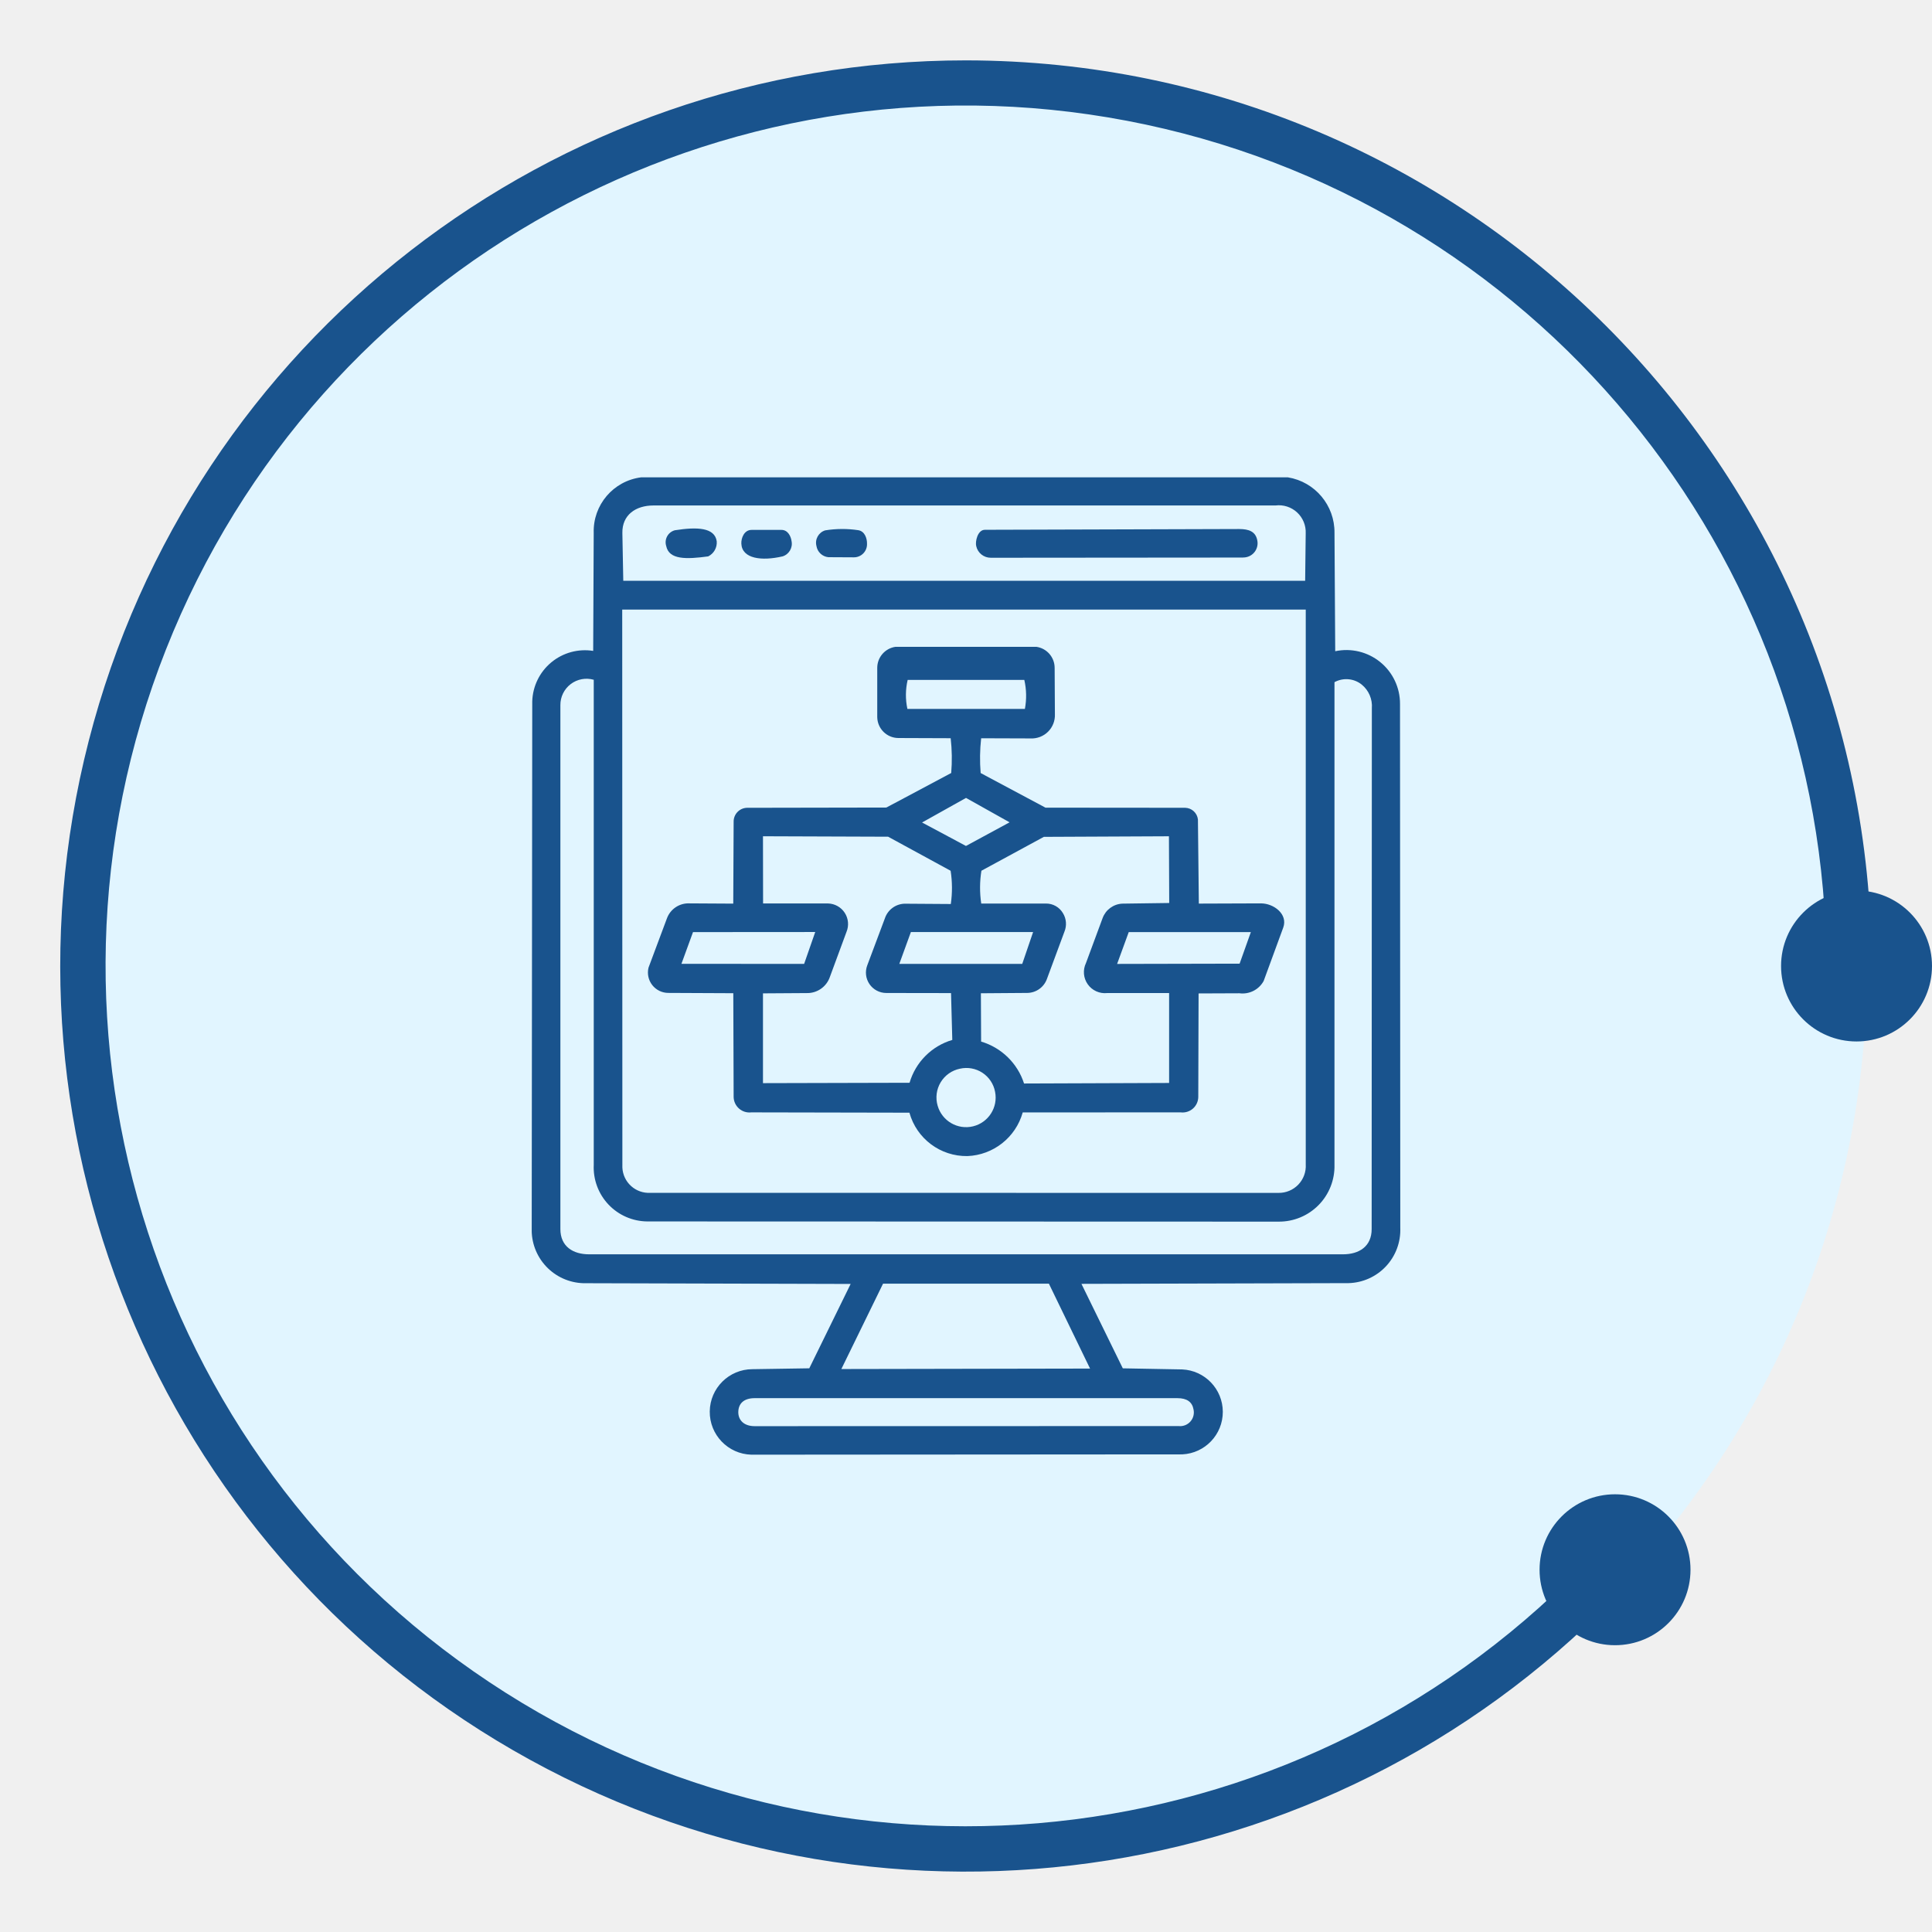
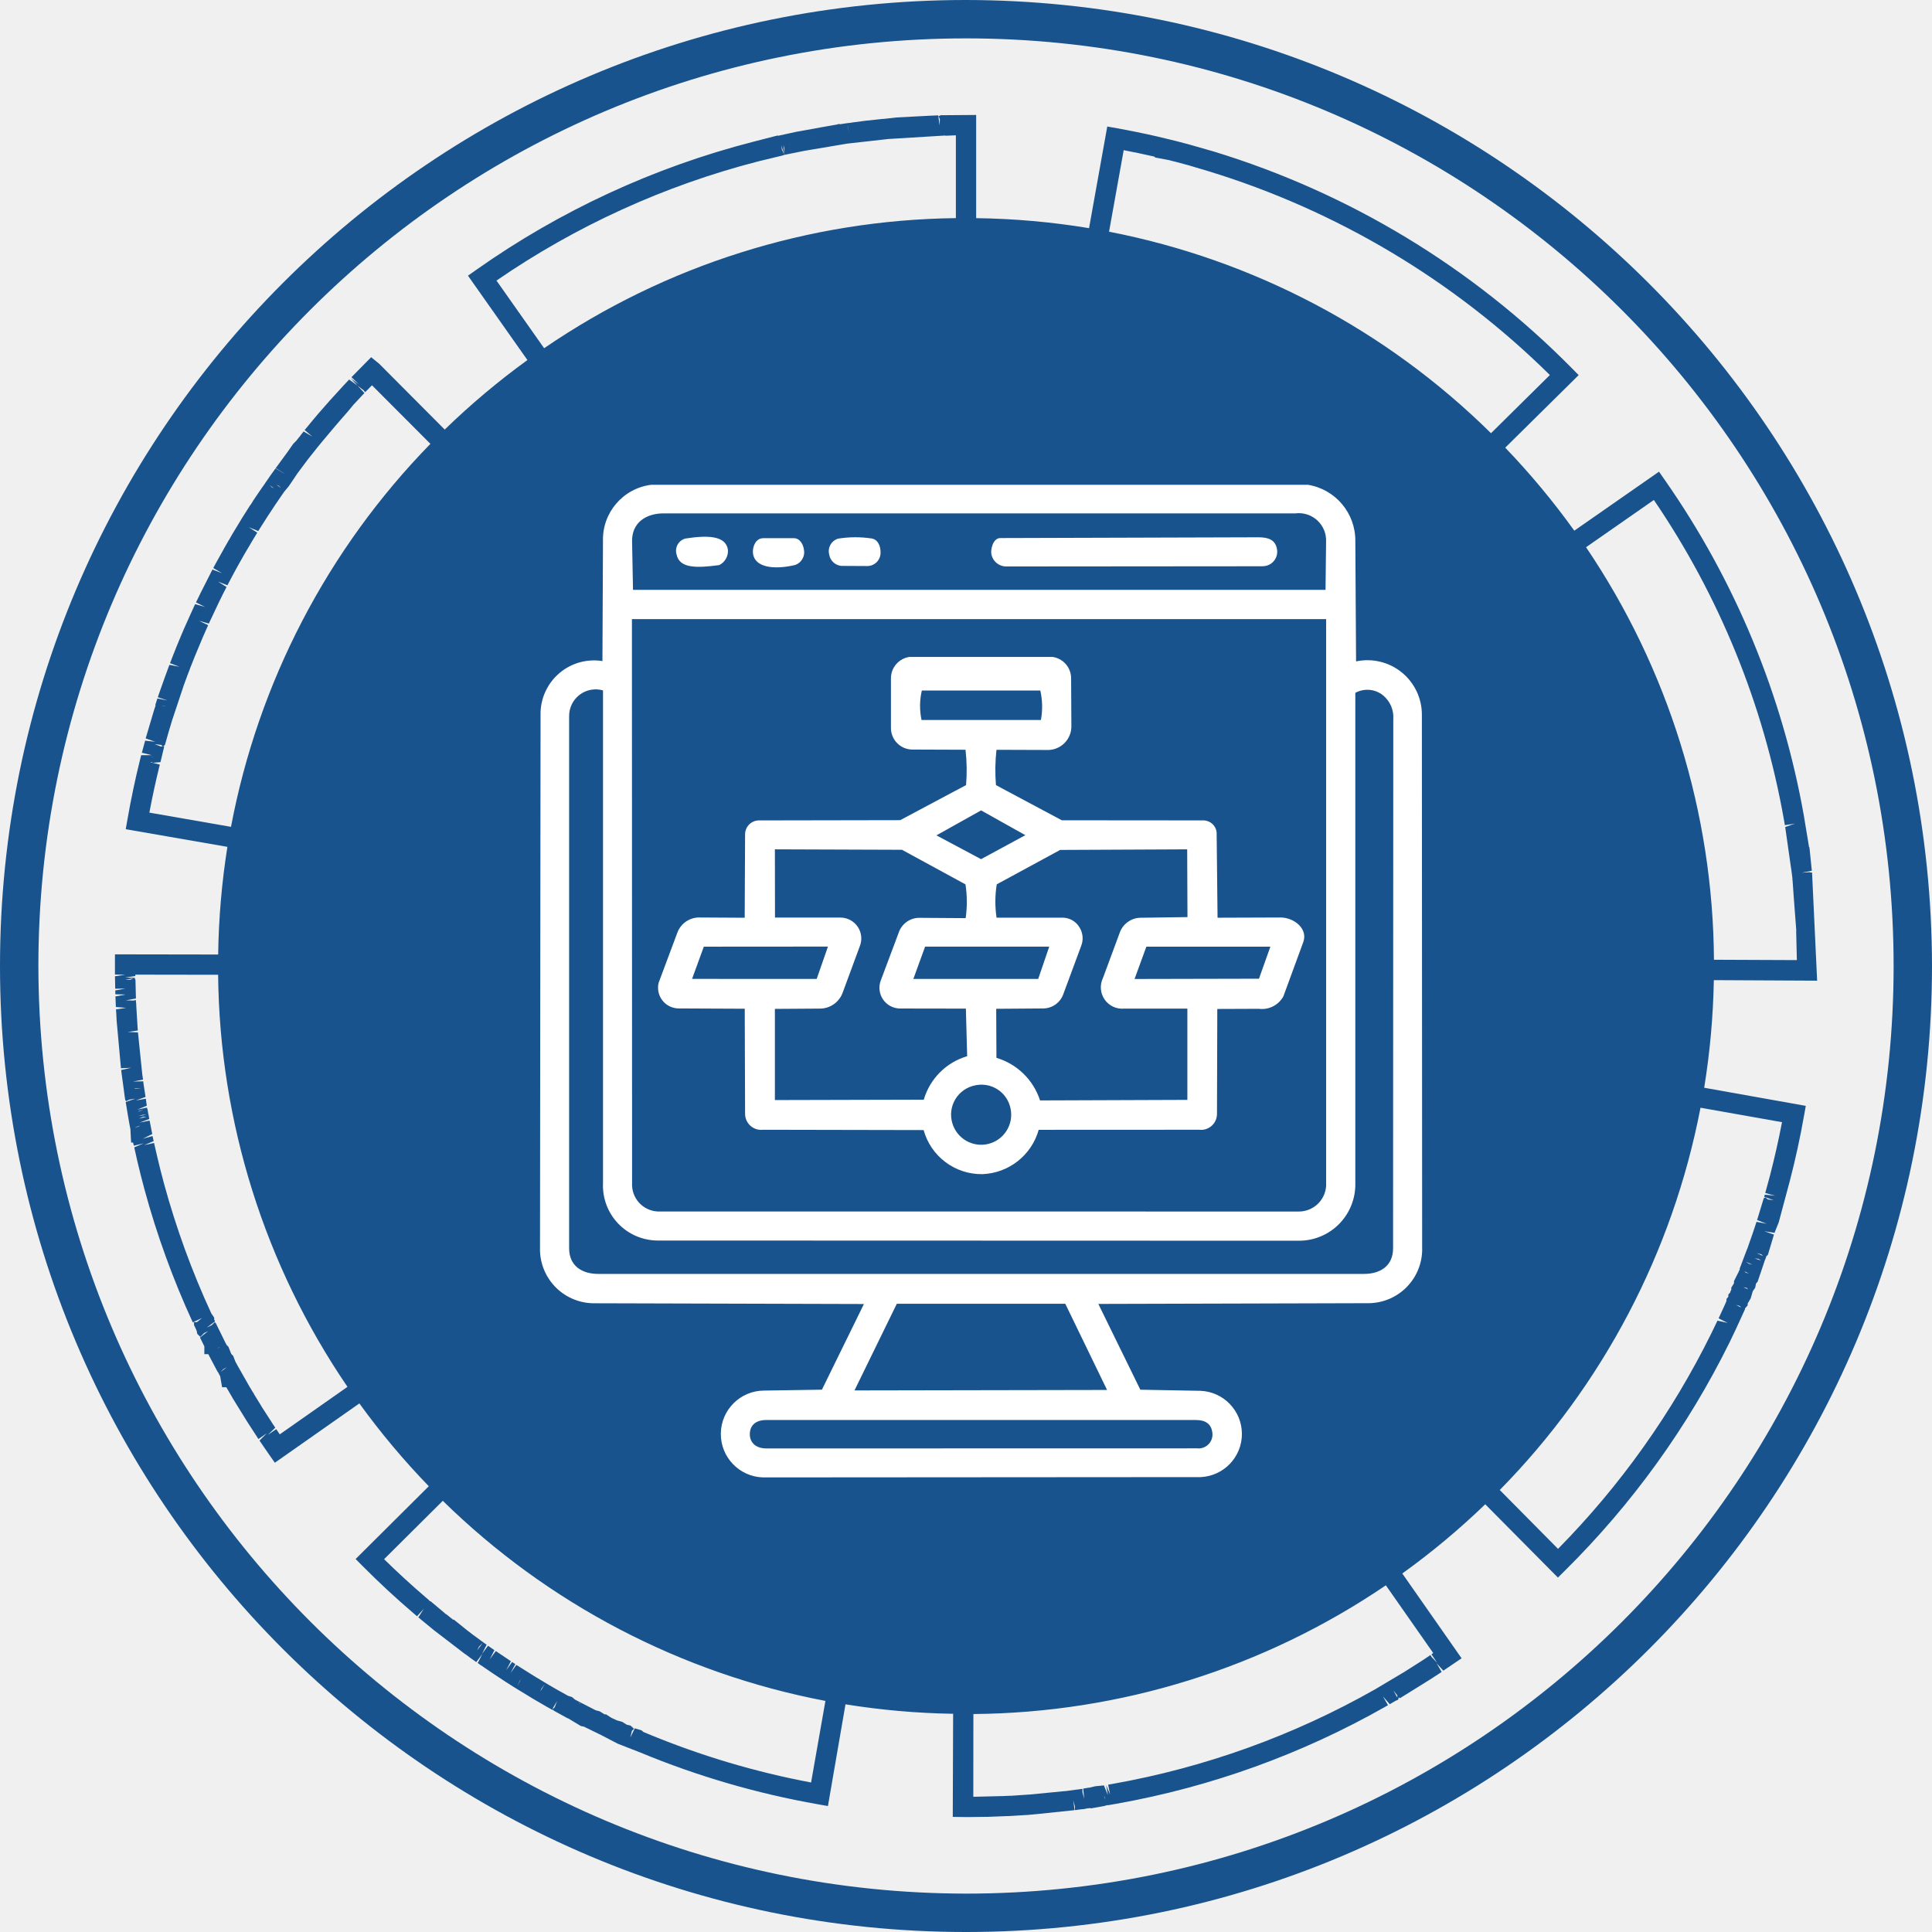
- <svg xmlns="http://www.w3.org/2000/svg" width="130" height="130" viewBox="0 0 130 130">
+ <svg xmlns="http://www.w3.org/2000/svg" width="128" height="128" viewBox="0 0 128 128">
  <defs>
    <clipPath id="clip-path">
-       <rect id="Rectángulo_456267" data-name="Rectángulo 456267" width="130" height="130" fill="none" />
+       <path id="Trazado_1031300" data-name="Trazado 1031300" d="M2.543,64A61.457,61.457,0,1,1,64,125.457,61.527,61.527,0,0,1,2.543,64M64,0a64,64,0,1,0,64,64A64.071,64.071,0,0,0,64,0Z" fill="#19538d" />
    </clipPath>
    <clipPath id="clip-path-2">
-       <rect id="Rectángulo_464486" data-name="Rectángulo 464486" width="58.445" height="65.763" fill="#19538d" />
+       <path id="Trazado_1031301" data-name="Trazado 1031301" d="M32.933,102.037h-.007Z" transform="translate(-32.926 -102.034)" fill="#19538d" />
+     </clipPath>
+     <clipPath id="clip-path-3">
+       <path id="Trazado_1031302" data-name="Trazado 1031302" d="M13.892,29.232v.035L14,29.128Z" transform="translate(-13.892 -29.128)" fill="#19538d" />
+     </clipPath>
+     <clipPath id="clip-path-4">
+       <path id="Trazado_1031303" data-name="Trazado 1031303" d="M5.943,60.755,5.938,60.7h0a.174.174,0,0,0,.005.055" transform="translate(-5.937 -60.7)" fill="#19538d" />
+     </clipPath>
+     <clipPath id="clip-path-5">
+       <path id="Trazado_1031304" data-name="Trazado 1031304" d="M107.924,54.341h0v0Z" transform="translate(-107.924 -54.311)" fill="#19538d" />
+     </clipPath>
+     <clipPath id="clip-path-6">
+       <path id="Trazado_1031305" data-name="Trazado 1031305" d="M9,42.927H9l.013-.046Z" transform="translate(-9.002 -42.882)" fill="#19538d" />
+     </clipPath>
+     <clipPath id="clip-path-7">
+       <path id="Trazado_1031306" data-name="Trazado 1031306" d="M70.389,8.864l-.034-.013h-.007c.013,0,.026.011.041.014" transform="translate(-70.348 -8.85)" fill="#19538d" />
+     </clipPath>
+     <clipPath id="clip-path-8">
+       <path id="Trazado_1031307" data-name="Trazado 1031307" d="M17.484,26.319h0v0Z" transform="translate(-17.484 -26.318)" fill="#19538d" />
+     </clipPath>
+     <clipPath id="clip-path-9">
+       <path id="Trazado_1031308" data-name="Trazado 1031308" d="M14.715,28.076a.67.67,0,0,0-.076.105l.045-.056.033-.049Z" transform="translate(-14.639 -28.076)" fill="#19538d" />
+     </clipPath>
+     <clipPath id="clip-path-10">
+       <path id="Trazado_1031309" data-name="Trazado 1031309" d="M13.917,88.659l-.009-.015ZM77.033,9.166,77.01,9.16l.023.007m-5.679,108.1-.021-.114.1.275Zm-32.727-5.316.044.021-.007.015Zm-1.132-.555-.017-.01.024.012Zm-.574-.2.013-.013-.006.017Zm-.387-.185.008-.009.1.045-.006.011Zm-1.7.31.259-.437-.161.414-.139.139Zm1.392-.456,0,0,.008,0,0,0Zm54.519-.241-.249-.446.264.33v.131Zm-56.687-.569.214-.286-.29.479Zm-1.449-.5.066-.1-.178.385-.008.009Zm59.914-.725,0-.01.049.073Zm-62.6-1.558.243-.242-.373.5Zm32.75,4.471A49.316,49.316,0,0,0,90,103.215l3.139,4.487-.117.083.374.561-.366-.382-.071-.13-.034.022,0,0-.523.349v0l-1.26.8-.006,0-1.818,1.084A54.557,54.557,0,0,1,71.9,116.371l-.3.052.132.662-.265-.639.114.664-.259-.639-.568.056-.4.095-.051,0-.356.063.07.67-.118-.424V116.7l-.065.006v0l-.3.046v-.005l-.737.1a.726.726,0,0,0-.093.005l-2.329.227c-.033,0-.061.008-.039,0l-1.226.083.118.661-.119-.667-.5.023-.041,0-1.9.047Zm-36.03-7.516-.238-.2c-.948-.812-1.879-1.665-2.774-2.543l3.889-3.868a49.436,49.436,0,0,0,25.35,13.258l-.95,5.405a54.729,54.729,0,0,1-10.819-3.226l-.3-.127-.106-.1-.455-.136-.291.608.1-.439.14-.14-.089-.076,0-.012-.149-.126-.239-.052-.3-.191-.343-.095v0l-.066-.03h0l-.33-.152-.334-.22h-.1l-.321-.2-.265-.071h0l-.989-.507v0l-.383-.2h0l-.2-.168-.259-.083h0l-.61-.34-.062-.033h0l-.621-.359h0l-.2-.12,0,0-.084-.051-.013-.009h0l-.546-.327a1.078,1.078,0,0,0-.127-.078l-1.139-.714,0,0-.031-.012-.381.542.318-.6-.212-.138-.394.547.313-.6-1-.674-.4.543.307-.6-.315-.222-.017-.01-.09-.063-.4.541.307-.608-.228-.161,0,0-.636-.47,0,.006-.311-.241h0l-.008-.006a.629.629,0,0,0-.082-.061l-.9-.725h-.07l0-.009-.362-.292h0l-.1-.076-.007.009-.093-.084,0,0-.925-.778h-.085ZM15.524,91.42l-.011-.025h0a.261.261,0,0,1,.013.031ZM13,88.878l.207-.113-.35.274h-.023Zm-.287-1.445h.02l-.169.113Zm100.765-2.651-.291-.146.251.07.1.1Zm.207-1.314.221.039.095.1Zm.162-.964-.087-.087.3.137Zm.222-.584-.222-.148.435.2Zm.367-.362.247.025.17.114Zm.128-.352.314.081.109.11Zm.981-.766,0,0c-.008.02-.017.04-.026.061Zm-.236-1.424.024,0h-.014ZM7.326,72.8l.15-.03-.331.129H7.128Zm.342-.63H7.9l-.518.129Zm-.028-.129H7.89l-.534.087Zm.042-.358-.235.117-.146.029ZM97.547,96.9a49.44,49.44,0,0,0,13.3-25.327l5.4.958c-.227,1.193-.5,2.385-.8,3.55l-.311,1.14.65.183-.681-.07-.04.139.635.234-.391-.058-.169-.139-.028.04-.051-.025-.03.083h-.006l-.429,1.407.628.245-.667-.126-.16.484,0,0-.1.3h0l-.211.6h0l-.147.424-.008,0-.5,1.323.031.013-.074.115H113.4l0,0-.335.669v.143l-.179.288v.141l-.064.127v.05l-.01,0-.123.147V84.1l-.12.14v.137l-.132.3h0l-.392.852.6.3-.674-.149-.406.841A55.008,55.008,0,0,1,101.407,100.8ZM7.187,70.277h.367l-.494.04Zm-.71-7.189L7.014,63l-.184.093Zm0-.138.672-.1v-.093l5.486.009a49.324,49.324,0,0,0,8.57,27.3l-4.486,3.148-.233-.345-.558.377.494-.473-.175-.263-.074-.111v-.006l-.626-.967,0,0-.075-.128.006.008-.467-.757v-.018l-.11-.167h0l-.134-.231a.151.151,0,0,0-.02-.031l0,.006-.827-1.454.006.012-.04-.072.017.026-.124-.228-.148-.381-.124-.124-.19-.476-.12-.121-.084-.159-.632-1.285,0,0-.067-.068-.2.2-.333.162.551-.411-.058-.121v-.131l-.187-.27A55,55,0,0,1,9.05,76.6c-.162-.6-.316-1.206-.459-1.821l-.2-.872-.658.145.631-.266-.064-.3H8.293l-.018-.032-.629.171.625-.307L8.1,72.442l-.021,0-.007-.012-.636.127.64-.239-.034-.182h0l-.012-.094-.108.014.1-.015,0-.029.006,0H8.012l-.047-.309-.041-.111.02-.008-.022,0-.009-.019-.632.134.63-.259-.067-.464-.662.118.644-.237-.137-.894h0l-.013-.139-.679.013.664-.125-.051-.347h0l-.286-2.783-.679-.029.667-.094-.1-1.64v-.083l-.031-.3-.153.038-.507-.014.669-.126-.031-1.234-.061-.12.056-.009-.066-.011-.018.007ZM8.119,48.677h.16v.04Zm.085-.333.075,0v.015Zm.622-.708-.4-.152.44.055.1.1ZM9,44.958l-.068-.031.244.062Zm1.159-.788.011-.031-.014.044,0-.013m101.582,17.6a49.34,49.34,0,0,0-8.474-27.331l4.493-3.13a54.383,54.383,0,0,1,8.607,21.13l.073.417.664-.109-.643.231.392,2.753,0-.03.092.711-.014,0,.019.108h0l.076,1.079.171,2.252-.01,0,.047,1.942ZM16.993,30.757l-.006.007Zm-.8-.287-.141-.142.279.207Zm.574.021-.268-.2.161.083.129.128Zm3.584-4.074-.01.012Zm2.477-2.708L26.7,27.59A49.438,49.438,0,0,0,13.488,52.964L8.08,52.022c.2-1.066.431-2.133.692-3.182L8.3,48.722l.516-.044.249-1.041H9.007l.062-.074.023,0h0l.013,0,.228-.808h0l.265-.886c.012-.03.022-.058.033-.095l.7-2.1,0-.008.2-.548h0l0,0A.516.516,0,0,0,10.574,43l.192-.5a.268.268,0,0,0,.012-.044.439.439,0,0,0,.041-.1c.026-.052.034-.071.029-.071l.257-.648h0l.533-1.274c.014-.031.025-.054.024-.054l0,0,.166-.377c.018-.036.031-.067.038-.085l.108-.244-.607-.291.653.186.69-1.462c.02-.036.034-.067.045-.089l.209-.424a.4.4,0,0,0,.03-.057l-.006.008.206-.4-.571-.361.628.249.309-.589h0l.137-.255h0l.13-.238h0l.153-.278h0l.127-.225h0l.251-.445h0l.212-.36h0l.141-.233h0l.141-.245h0l.09-.148.007-.013.209-.345h0l.072-.113-.566-.363.629.258.143-.227h0l.445-.7.007-.011.514-.779c.006-.011.014-.022.021-.033l0,0,.584-.85.317-.384.546-.809-.021.025.723-.97,0,0,.663-.835,0,0,.034-.04a.291.291,0,0,0,.05-.06l-.011.012.22-.268h0l.84-1,.407-.472c.036-.039.045-.056.044-.051l.35-.4a.332.332,0,0,0,.039-.042l0,0L21.6,25h0l.728-.776-.459-.493.418.321.076.111.038-.025.006,0ZM71.662,13.533l.969-5.4c.642.124,1.282.257,1.914.4l.115.026.063.062.855.16c.036.009.077.018.053.006a.746.746,0,0,0,.146.043l.135.035a.513.513,0,0,0,.079.018l0,0a.6.6,0,0,0,.1.025l.853.23v0l.066.02a.362.362,0,0,1-.065-.025h0l.094.034.219.065h0l.064.02v0l.908.269a55.178,55.178,0,0,1,22.637,13.51l-3.9,3.854a49.438,49.438,0,0,0-25.3-13.349M49.987,8.1l-.042-.28.2.6Zm.1-.312.068.225V8.39Zm.417-.028L50.49,7.7l.03.081Zm1.438-.523V7.225l.038.178Zm9.571-.088v5.486a49.329,49.329,0,0,0-27.279,8.619l-3.157-4.481a54.62,54.62,0,0,1,17.353-7.9l1.618-.391h0l.107-.044.009.017,0-.013.991-.2h0l.3-.061v0L54.307,7.7v0l2.753-.309.019,0L60.8,7.163l.035.014Zm-7.167-.585v-.05L54.433,7Zm6.16-.746-.141.07.088.185-.014.425-.095-.671-.53.022v0l-2.24.117-.836.095-.063,0-1.063.114-.026,0L54.64,6.3a.286.286,0,0,0-.07.015l-.262.031H54.3l-.479.071-.05-.024-.154.047-.017,0-1.064.187,0,0-1.349.247v0l-.2.035h-.012l-1.223.267-.066-.011-1.6.411a55.962,55.962,0,0,0-18.347,8.484l-.551.388,3.939,5.59a50.012,50.012,0,0,0-5.479,4.606L23.3,22.278l-.526-.428-1.281,1.3h0l-.017.02.006,0-.007.008.476.462-.545-.405.462.493-.554-.4a.522.522,0,0,0-.063.07l-.284.3h0l-.95,1.042h0l-.731.833h0l-.283.335h0l-.636.768.514.433L18.3,26.77l-.1.124-.017.021-.15.2c-.019.02-.039.04-.055.061l-.06.078h0l-.1.126,0,0-.2.2-.394.562,0,0L16.45,29.2l.546.341.021.021-.579-.344-.317.439a.507.507,0,0,0-.053.076l-.448.653,0,0-.031.039-.4.583h0l-.119.177c-.011.017-.022.036-.038.061l-.1.142.022-.03-.061.106h0l-.067.1h0l-.007.013.008,0-.026.035-.01,0-.068.1h0l-.486.768h0l-.653,1.077a.251.251,0,0,0-.029.047l-.184.326a.809.809,0,0,0-.083.137h0l-.234.407a.729.729,0,0,0-.068.128l-.5.892h0l-.173.322.579.344-.632-.243-.782,1.543h0l-.309.635.6.3-.658-.185-.088.19a.858.858,0,0,0-.038.087l-.169.37h0l-.458,1.022c-.009.021-.018.042-.028.067l-.152.355c-.008.019-.015.036-.021.053l0,0h0l-.277.669c-.007.014-.012.03-.018.043l-.141.361a.668.668,0,0,0-.036.085l-.236.609.629.239-.67-.13-.285.773a.2.2,0,0,0-.014.038l-.221.624h0l-.063.175h0l-.18.516h0l0,.023.631.214-.663-.134-.145.445H8.5l-.109.324h0l-.557,1.879.638.222L7.8,47.253l-.138.508h0l-.033.121h0l-.046.173.653.163h-.7l-.074.3c-.323,1.294-.6,2.62-.831,3.939l-.117.664L13.25,54.29a49.957,49.957,0,0,0-.612,7.133L5.8,61.412l0,1.339.673.013-.672.1.017.827.672-.013-.67.126.008.255.674.015-.67.125.026.63,0,.071.682.057-.669.1.04.715c0,.025,0,.044,0,.044v-.007l.287,3.15.674-.032-.66.149.024.2h0l.172,1.268h0l.035.269h0l.042.264H6.5l.033.067.219-.107.405-.064-.646.223.07.412h0l.041.257h0l.051.309h0l.1.557h0l.058.3-.006,0,.047.85H7l.055.21.653-.161-.629.269.2.9q.22.937.47,1.862a56.383,56.383,0,0,0,3.206,8.831l.612-.284-.335.27h-.214l.03.147-.022.018.183.39.045.222.2.2.254-.253.268-.13-.541.428.288.584v.515h.259l.572,1.083.01.021.1.152h0l.018.044,0,0,.09.168.126.723h.279l.411.705V90.8l.979,1.586h0l.585.9h0l.156.239.553-.384-.486.484q.31.462.631.917l.387.552,5.6-3.93a49.79,49.79,0,0,0,4.6,5.486l-4.848,4.823.476.479c1.066,1.073,2.186,2.112,3.335,3.093l.259.222.45-.5-.365.573,1.03.846v0l2.013,1.544c.033.026.082.06.082.052l.34.256.024.018.35.247.4-.542-.271.541-.047.047.225.168.009,0,.814.554a.558.558,0,0,0,.078.053l.649.427a.432.432,0,0,0,.044.03l.561.358a.087.087,0,0,0,.021.014l.024.014h0l.162.1v0l.769.468v0l.253.155h0l.145.086v0l.878.512.008,0a.841.841,0,0,0,.094.055l.212.12,0-.005.03.01.006-.011.064.051,0,.008.886.489.072.03,0-.006.844.509.2.04h0l1.13.552,1.109.577,1.5.586a56.031,56.031,0,0,0,11.766,3.429l.663.117L54.2,111.1a49.764,49.764,0,0,0,7.131.627l-.024,6.831.969.012,1.171-.014h.1l1.312-.051a.975.975,0,0,0,.109,0l.254-.013a.6.6,0,0,0,.09-.006l.839-.052.068,0,.658-.061h0l2.471-.258v-.006l.034-.011-.1-.652.121.428v.231l.058,0,.019,0,.078-.018h0l.343-.042h.06l.31-.06h.067l.073-.015.046.024.886-.157.22-.066.008.017.579-.1a55.875,55.875,0,0,0,17.828-6.436l.164-.094-.334-.584.451.518.353-.205h0l.1-.053.045,0,.078-.077-.006-.01.029-.029-.044-.045.079-.019.036.045,2.023-1.258,0,0,.557-.363,0,0,.067-.045a.963.963,0,0,0,.121-.076l-.338-.584.443.492,0,.01h0l0,0,1.216-.825-3.928-5.618a49.776,49.776,0,0,0,5.495-4.586l4.815,4.857.479-.475a56.391,56.391,0,0,0,10.9-15.123c.118-.242.236-.483.387-.81l.638-1.389-.023-.009.056-.082h.007l.127-.149v-.121l.2-.339.139-.476,0,0,.161-.233.05-.268.111-.132.418-1.238h0l.033-.087-.009,0,.115-.286h0l.01-.031-.021-.006.135-.136.4-1.335-.636-.222.672.108.279-.692.734-2.741c.37-1.416.686-2.87.942-4.319l.118-.662-6.731-1.2a50.03,50.03,0,0,0,.639-7.129l6.844.035-.337-7.166-.129,0-.022-.022-.524.033.66-.128-.158-1.548-.031-.029v-.024L117.69,52.2a55.773,55.773,0,0,0-9.207-22.214l-.385-.553-5.613,3.91a49.988,49.988,0,0,0-4.576-5.5l4.866-4.807-.473-.479A56.55,56.55,0,0,0,78.618,8.228l-1.79-.512a.5.5,0,0,0-.053-.011L76.753,7.7l-.55-.145a.89.89,0,0,0-.087-.024l-1.265-.306q-1.311-.3-2.645-.541l-.663-.118L70.336,13.3a49.831,49.831,0,0,0-7.479-.663V5.8Z" transform="translate(-5.798 -5.797)" fill="#19538d" />
+     </clipPath>
+     <clipPath id="clip-path-11">
+       <rect id="Rectángulo_464486" data-name="Rectángulo 464486" width="58.445" height="65.763" fill="#fff" />
    </clipPath>
  </defs>
-   <g id="Grupo_1211763" data-name="Grupo 1211763" transform="translate(513.746 8529) rotate(180)">
-     <path id="Trazado_999622" data-name="Trazado 999622" d="M60.629,0A60.629,60.629,0,1,1,0,60.629,60.629,60.629,0,0,1,60.629,0" transform="translate(388.117 8403.371)" fill="#e1f5ff" />
-     <g id="Grupo_1179902" data-name="Grupo 1179902" transform="translate(383.746 8399)">
-       <g id="Grupo_1179905" data-name="Grupo 1179905" clip-path="url(#clip-path)">
-         <path id="Trazado_999618" data-name="Trazado 999618" d="M65,0A65,65,0,1,1,0,65,65,65,0,0,1,65,0" fill="none" />
-         <path id="Trazado_999619" data-name="Trazado 999619" d="M5.078,59A5.078,5.078,0,1,1,0,64.078,5.079,5.079,0,0,1,5.078,59" transform="translate(0 0.922)" fill="#19538d" />
-         <path id="Trazado_999620" data-name="Trazado 999620" d="M21.078,19A5.078,5.078,0,1,1,16,24.078,5.079,5.079,0,0,1,21.078,19" transform="translate(0.25 0.297)" fill="#19538d" />
-         <path id="Trazado_999621" data-name="Trazado 999621" d="M64.938,125.875A61.007,61.007,0,0,1,4,64.938H7.047A57.89,57.89,0,1,0,22.7,25.353l-2.222-2.084A60.937,60.937,0,1,1,64.938,125.875" transform="translate(0.063 0.063)" fill="#19538d" />
-         <rect id="Rectángulo_456268" data-name="Rectángulo 456268" width="130" height="130" fill="none" />
-         <rect id="Rectángulo_456269" data-name="Rectángulo 456269" width="130" height="130" fill="none" />
+   <g id="Grupo_1212050" data-name="Grupo 1212050" transform="translate(-1274.059 -7095)">
+     <g id="Grupo_1180190" data-name="Grupo 1180190" transform="translate(1274.059 7095)">
+       <g id="Grupo_1180171" data-name="Grupo 1180171" transform="translate(0 0)">
+         <g id="Grupo_1180170" data-name="Grupo 1180170" clip-path="url(#clip-path)">
+           <path id="Trazado_1031398" data-name="Trazado 1031398" d="M.273.273H181.292V181.291H.272Z" transform="translate(-64.385 64) rotate(-45)" fill="#19538d" />
+         </g>
+       </g>
+       <g id="Grupo_1180173" data-name="Grupo 1180173" transform="translate(37.039 112.569)">
+         <g id="Grupo_1180172" data-name="Grupo 1180172" clip-path="url(#clip-path-2)">
+           <rect id="Rectángulo_458951" data-name="Rectángulo 458951" width="0.007" height="0.007" transform="translate(-0.001 0.001) rotate(-45)" fill="#19538d" />
+         </g>
+       </g>
+       <g id="Grupo_1180175" data-name="Grupo 1180175" transform="translate(18.244 32.762)">
+         <g id="Grupo_1180174" data-name="Grupo 1180174" clip-path="url(#clip-path-3)">
+           <rect id="Rectángulo_458952" data-name="Rectángulo 458952" width="0.174" height="0.174" transform="matrix(0.707, -0.707, 0.707, 0.707, -0.07, 0.07)" fill="#19538d" />
+         </g>
+       </g>
+       <g id="Grupo_1180177" data-name="Grupo 1180177" transform="translate(7.797 68.279)">
+         <g id="Grupo_1180176" data-name="Grupo 1180176" clip-path="url(#clip-path-4)">
+           <rect id="Rectángulo_458953" data-name="Rectángulo 458953" width="0.044" height="0.044" transform="translate(-0.028 0.028) rotate(-45.002)" fill="#19538d" />
+         </g>
+       </g>
+       <g id="Grupo_1180179" data-name="Grupo 1180179" transform="translate(120.303 61.094)">
+         <g id="Grupo_1180178" data-name="Grupo 1180178" clip-path="url(#clip-path-5)">
+           <path id="Trazado_1031310" data-name="Trazado 1031310" d="M0,0l.02,0,0,.02L0,.023Z" transform="translate(-0.015 0.015) rotate(-45.009)" fill="#19538d" />
+         </g>
+       </g>
+       <g id="Grupo_1180181" data-name="Grupo 1180181" transform="translate(11.822 48.237)">
+         <g id="Grupo_1180180" data-name="Grupo 1180180" clip-path="url(#clip-path-6)">
+           <rect id="Rectángulo_458955" data-name="Rectángulo 458955" width="0.042" height="0.042" transform="translate(-0.023 0.023) rotate(-44.999)" fill="#19538d" />
+         </g>
+       </g>
+       <g id="Grupo_1180183" data-name="Grupo 1180183" transform="translate(79.133 11.622)">
+         <g id="Grupo_1180182" data-name="Grupo 1180182" clip-path="url(#clip-path-7)">
+           <rect id="Rectángulo_458956" data-name="Rectángulo 458956" width="0.039" height="0.039" transform="matrix(0.707, -0.707, 0.707, 0.707, -0.007, 0.007)" fill="#19538d" />
+         </g>
+       </g>
+       <g id="Grupo_1180185" data-name="Grupo 1180185" transform="translate(22.961 29.606)">
+         <g id="Grupo_1180184" data-name="Grupo 1180184" clip-path="url(#clip-path-8)">
+           <rect id="Rectángulo_458957" data-name="Rectángulo 458957" width="0.003" height="0.003" transform="matrix(0.706, -0.708, 0.708, 0.706, -0.001, 0.001)" fill="#19538d" />
+         </g>
+       </g>
+       <g id="Grupo_1180187" data-name="Grupo 1180187" transform="translate(19.225 31.58)">
+         <g id="Grupo_1180186" data-name="Grupo 1180186" clip-path="url(#clip-path-9)">
+           <rect id="Rectángulo_458958" data-name="Rectángulo 458958" width="0.129" height="0.129" transform="translate(-0.053 0.053) rotate(-45)" fill="#19538d" />
+         </g>
+       </g>
+       <g id="Grupo_1180189" data-name="Grupo 1180189" transform="translate(7.614 7.613)">
+         <g id="Grupo_1180188" data-name="Grupo 1180188" clip-path="url(#clip-path-10)">
+           <path id="Trazado_1031399" data-name="Trazado 1031399" d="M.273.273H159.759V159.759H.272Z" transform="translate(-56.773 56.388) rotate(-45)" fill="#19538d" />
+         </g>
      </g>
    </g>
-     <g id="Grupo_1211832" data-name="Grupo 1211832" transform="translate(477.968 8496.881) rotate(180)">
-       <g id="Grupo_1211831" data-name="Grupo 1211831" clip-path="url(#clip-path-2)">
-         <path id="Trazado_1274604" data-name="Trazado 1274604" d="M43.781,65.743l-29,.02a2.877,2.877,0,0,1,.068-5.753l3.828-.059,2.783-5.676L3.471,54.225A3.585,3.585,0,0,1,0,50.511L.036,15.078a3.545,3.545,0,0,1,4.1-3.4l.036-7.938A3.653,3.653,0,0,1,7.361,0L50.883,0a3.741,3.741,0,0,1,3.134,3.734l.049,7.966a3.609,3.609,0,0,1,4.36,3.549l.018,35.262a3.578,3.578,0,0,1-3.473,3.709l-17.981.049,2.783,5.684,3.991.073a2.861,2.861,0,0,1,.016,5.716M52.043,6.961l.037-3.19a1.81,1.81,0,0,0-2.033-1.878H8.193C7,1.893,6.075,2.527,6.1,3.753l.061,3.208Zm-1.79,41.187a1.811,1.811,0,0,0,1.83-1.916V8.9H6.09L6.1,46.444a1.784,1.784,0,0,0,1.881,1.7Zm3.763-34.369,0,32.477a3.729,3.729,0,0,1-3.759,3.826L7.782,50.069a3.638,3.638,0,0,1-3.608-3.81l0-32.638a1.76,1.76,0,0,0-2.245,1.715l0,35.245c0,1.177.856,1.7,1.934,1.7H54.586c1.081,0,1.932-.523,1.932-1.7l.013-35.037a1.869,1.869,0,0,0-.683-1.6,1.66,1.66,0,0,0-1.832-.161M37.569,59.969,34.8,54.257l-11.16,0L20.835,60Zm5.961,3.869a.923.923,0,0,0,1-1.126c-.089-.5-.449-.752-1.08-.752H15c-.708,0-1.094.347-1.1.941,0,.551.393.943,1.1.943Z" transform="translate(0)" fill="#19538d" />
-         <path id="Trazado_1274605" data-name="Trazado 1274605" d="M63.124,86.553A4.031,4.031,0,0,1,59.4,89.49a3.982,3.982,0,0,1-3.9-2.92l-10.636-.021a1.064,1.064,0,0,1-1.192-1.026l-.023-6.992-4.374-.02a1.373,1.373,0,0,1-1.331-1.7l1.237-3.31a1.544,1.544,0,0,1,1.524-1.015l2.941.017.026-5.5a.924.924,0,0,1,.883-.948l9.392-.017,4.365-2.324a11.939,11.939,0,0,0-.036-2.341l-3.516-.013a1.429,1.429,0,0,1-1.425-1.412l0-3.309a1.431,1.431,0,0,1,1.224-1.416h9.488a1.433,1.433,0,0,1,1.225,1.417l.017,3.113a1.565,1.565,0,0,1-1.645,1.634l-3.317-.011a12.042,12.042,0,0,0-.034,2.34l4.362,2.33,9.4.008a.885.885,0,0,1,.858.785l.061,5.662,4.179-.015c.866,0,1.829.728,1.5,1.63l-1.318,3.595a1.619,1.619,0,0,1-1.63.824l-2.748.011-.021,6.978a1.056,1.056,0,0,1-1.19,1.024ZM63.27,59.4a4.791,4.791,0,0,0-.039-1.951H55.382a4.463,4.463,0,0,0-.019,1.951Zm-1.03,7.632L59.308,65.39,56.35,67.044l2.955,1.578ZM58.385,81.68,58.3,78.523l-4.359-.007a1.372,1.372,0,0,1-1.276-1.866L53.846,73.5a1.445,1.445,0,0,1,1.317-.992l3.122.021a7.583,7.583,0,0,0-.012-2.237L54.066,68l-8.42-.03.007,4.522,4.374,0a1.384,1.384,0,0,1,1.24,1.91l-1.114,3.02a1.61,1.61,0,0,1-1.578,1.1l-2.929.019v6.041l9.864-.025a4.246,4.246,0,0,1,2.876-2.883m4.83,2.932,9.758-.036,0-6.049-4.17,0A1.415,1.415,0,0,1,67.38,76.5L68.5,73.474a1.488,1.488,0,0,1,1.316-.97l3.165-.044-.019-4.489-8.417.039L60.344,70.29a7.238,7.238,0,0,0-.012,2.207h4.353a1.312,1.312,0,0,1,1.146.648,1.373,1.373,0,0,1,.1,1.244l-1.179,3.183a1.423,1.423,0,0,1-1.317.94l-3.126.023.015,3.25a4.327,4.327,0,0,1,2.891,2.827m-14.8-8.054.747-2.145-8.224.006-.779,2.135Zm14.676,0,.731-2.141-8.224,0-.778,2.139Zm14.627-.016.756-2.123-8.217,0-.782,2.141ZM58.9,83.61a1.974,1.974,0,0,0-1.5,2.495,1.99,1.99,0,0,0,3.863-.944A1.963,1.963,0,0,0,58.9,83.61" transform="translate(-30.085 -43.819)" fill="#19538d" />
-         <path id="Trazado_1274606" data-name="Trazado 1274606" d="M162.753,18.767l-16.98.014a1,1,0,0,1-.982-.782c-.079-.3.088-1.1.585-1.1l17.1-.051c.662,0,1.13.163,1.234.8a.957.957,0,0,1-.955,1.115" transform="translate(-114.881 -13.37)" fill="#19538d" />
-         <path id="Trazado_1274607" data-name="Trazado 1274607" d="M46.572,18.548c-1.479.2-2.636.231-2.825-.7a.837.837,0,0,1,.582-1.058c1.509-.237,2.68-.185,2.818.74a1.039,1.039,0,0,1-.574,1.018" transform="translate(-34.698 -13.229)" fill="#19538d" />
-         <path id="Trazado_1274608" data-name="Trazado 1274608" d="M95.235,18.739l-1.714-.009a.9.9,0,0,1-.8-.753.871.871,0,0,1,.588-1.052,7.175,7.175,0,0,1,2.222-.012c.455.068.6.58.592.907a.879.879,0,0,1-.89.919" transform="translate(-73.562 -13.357)" fill="#19538d" />
-         <path id="Trazado_1274609" data-name="Trazado 1274609" d="M71.08,18.908c-1.4.324-2.72.16-2.767-.858-.017-.381.193-.925.688-.925l2.016,0c.436,0,.634.45.672.74a.89.89,0,0,1-.611,1.045" transform="translate(-54.208 -13.588)" fill="#19538d" />
+     <g id="Grupo_1212051" data-name="Grupo 1212051" transform="translate(1309.836 7127.119)">
+       <g id="Grupo_1211831" data-name="Grupo 1211831" clip-path="url(#clip-path-11)">
+         <path id="Trazado_1274604" data-name="Trazado 1274604" d="M43.781,65.743l-29,.02a2.877,2.877,0,0,1,.068-5.753l3.828-.059,2.783-5.676L3.471,54.225A3.585,3.585,0,0,1,0,50.511L.036,15.078a3.545,3.545,0,0,1,4.1-3.4l.036-7.938A3.653,3.653,0,0,1,7.361,0L50.883,0a3.741,3.741,0,0,1,3.134,3.734l.049,7.966a3.609,3.609,0,0,1,4.36,3.549l.018,35.262a3.578,3.578,0,0,1-3.473,3.709l-17.981.049,2.783,5.684,3.991.073a2.861,2.861,0,0,1,.016,5.716M52.043,6.961l.037-3.19a1.81,1.81,0,0,0-2.033-1.878H8.193C7,1.893,6.075,2.527,6.1,3.753l.061,3.208Zm-1.79,41.187a1.811,1.811,0,0,0,1.83-1.916V8.9H6.09L6.1,46.444a1.784,1.784,0,0,0,1.881,1.7Zm3.763-34.369,0,32.477a3.729,3.729,0,0,1-3.759,3.826L7.782,50.069a3.638,3.638,0,0,1-3.608-3.81l0-32.638a1.76,1.76,0,0,0-2.245,1.715l0,35.245c0,1.177.856,1.7,1.934,1.7H54.586c1.081,0,1.932-.523,1.932-1.7l.013-35.037a1.869,1.869,0,0,0-.683-1.6,1.66,1.66,0,0,0-1.832-.161M37.569,59.969,34.8,54.257l-11.16,0L20.835,60Zm5.961,3.869a.923.923,0,0,0,1-1.126c-.089-.5-.449-.752-1.08-.752H15c-.708,0-1.094.347-1.1.941,0,.551.393.943,1.1.943Z" transform="translate(0)" fill="#fff" />
+         <path id="Trazado_1274605" data-name="Trazado 1274605" d="M63.124,86.553A4.031,4.031,0,0,1,59.4,89.49a3.982,3.982,0,0,1-3.9-2.92l-10.636-.021a1.064,1.064,0,0,1-1.192-1.026l-.023-6.992-4.374-.02a1.373,1.373,0,0,1-1.331-1.7l1.237-3.31a1.544,1.544,0,0,1,1.524-1.015l2.941.017.026-5.5a.924.924,0,0,1,.883-.948l9.392-.017,4.365-2.324a11.939,11.939,0,0,0-.036-2.341l-3.516-.013a1.429,1.429,0,0,1-1.425-1.412l0-3.309a1.431,1.431,0,0,1,1.224-1.416h9.488a1.433,1.433,0,0,1,1.225,1.417l.017,3.113a1.565,1.565,0,0,1-1.645,1.634l-3.317-.011a12.042,12.042,0,0,0-.034,2.34l4.362,2.33,9.4.008a.885.885,0,0,1,.858.785l.061,5.662,4.179-.015c.866,0,1.829.728,1.5,1.63l-1.318,3.595a1.619,1.619,0,0,1-1.63.824l-2.748.011-.021,6.978a1.056,1.056,0,0,1-1.19,1.024ZM63.27,59.4a4.791,4.791,0,0,0-.039-1.951H55.382a4.463,4.463,0,0,0-.019,1.951Zm-1.03,7.632L59.308,65.39,56.35,67.044l2.955,1.578ZM58.385,81.68,58.3,78.523l-4.359-.007a1.372,1.372,0,0,1-1.276-1.866L53.846,73.5a1.445,1.445,0,0,1,1.317-.992l3.122.021a7.583,7.583,0,0,0-.012-2.237L54.066,68l-8.42-.03.007,4.522,4.374,0a1.384,1.384,0,0,1,1.24,1.91l-1.114,3.02a1.61,1.61,0,0,1-1.578,1.1l-2.929.019v6.041l9.864-.025a4.246,4.246,0,0,1,2.876-2.883m4.83,2.932,9.758-.036,0-6.049-4.17,0A1.415,1.415,0,0,1,67.38,76.5L68.5,73.474a1.488,1.488,0,0,1,1.316-.97l3.165-.044-.019-4.489-8.417.039L60.344,70.29a7.238,7.238,0,0,0-.012,2.207h4.353a1.312,1.312,0,0,1,1.146.648,1.373,1.373,0,0,1,.1,1.244l-1.179,3.183a1.423,1.423,0,0,1-1.317.94l-3.126.023.015,3.25a4.327,4.327,0,0,1,2.891,2.827m-14.8-8.054.747-2.145-8.224.006-.779,2.135Zm14.676,0,.731-2.141-8.224,0-.778,2.139Zm14.627-.016.756-2.123-8.217,0-.782,2.141ZM58.9,83.61a1.974,1.974,0,0,0-1.5,2.495,1.99,1.99,0,0,0,3.863-.944A1.963,1.963,0,0,0,58.9,83.61" transform="translate(-30.085 -43.819)" fill="#fff" />
+         <path id="Trazado_1274606" data-name="Trazado 1274606" d="M162.753,18.767l-16.98.014a1,1,0,0,1-.982-.782c-.079-.3.088-1.1.585-1.1l17.1-.051c.662,0,1.13.163,1.234.8a.957.957,0,0,1-.955,1.115" transform="translate(-114.881 -13.37)" fill="#fff" />
+         <path id="Trazado_1274607" data-name="Trazado 1274607" d="M46.572,18.548c-1.479.2-2.636.231-2.825-.7a.837.837,0,0,1,.582-1.058c1.509-.237,2.68-.185,2.818.74a1.039,1.039,0,0,1-.574,1.018" transform="translate(-34.698 -13.229)" fill="#fff" />
+         <path id="Trazado_1274608" data-name="Trazado 1274608" d="M95.235,18.739l-1.714-.009a.9.9,0,0,1-.8-.753.871.871,0,0,1,.588-1.052,7.175,7.175,0,0,1,2.222-.012c.455.068.6.58.592.907a.879.879,0,0,1-.89.919" transform="translate(-73.562 -13.357)" fill="#fff" />
+         <path id="Trazado_1274609" data-name="Trazado 1274609" d="M71.08,18.908c-1.4.324-2.72.16-2.767-.858-.017-.381.193-.925.688-.925l2.016,0c.436,0,.634.45.672.74a.89.89,0,0,1-.611,1.045" transform="translate(-54.208 -13.588)" fill="#fff" />
      </g>
    </g>
  </g>
</svg>
